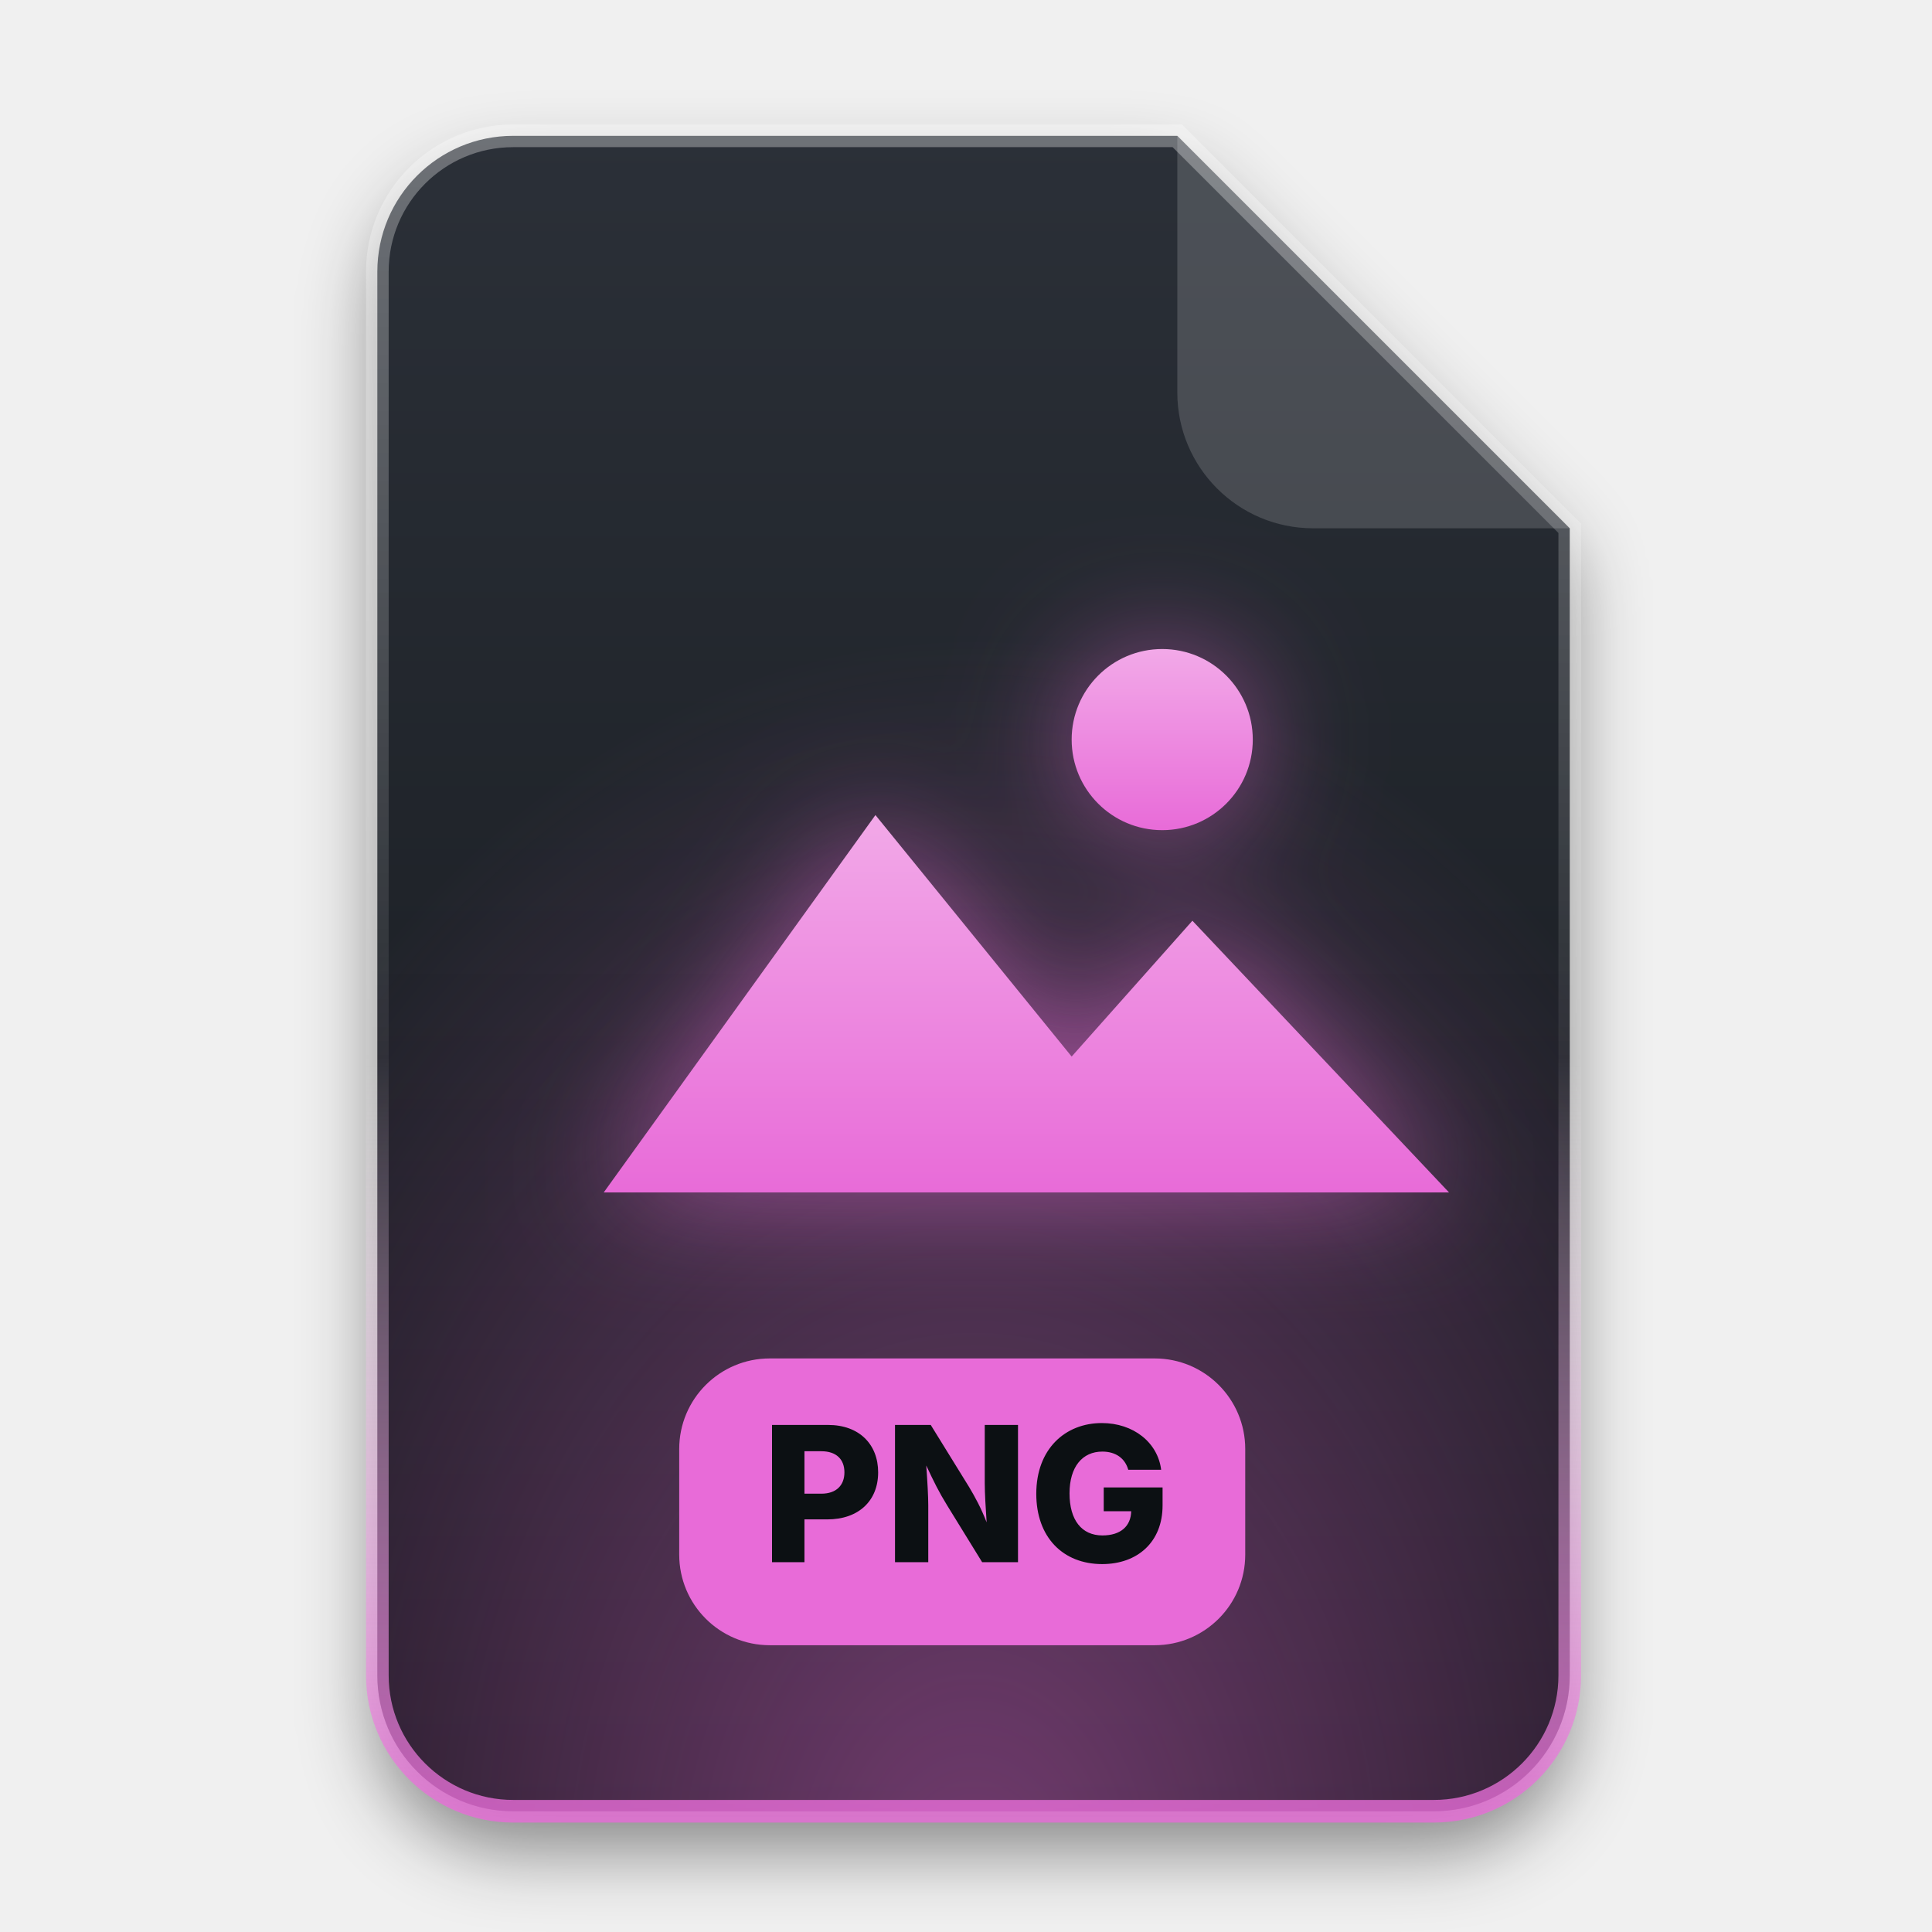
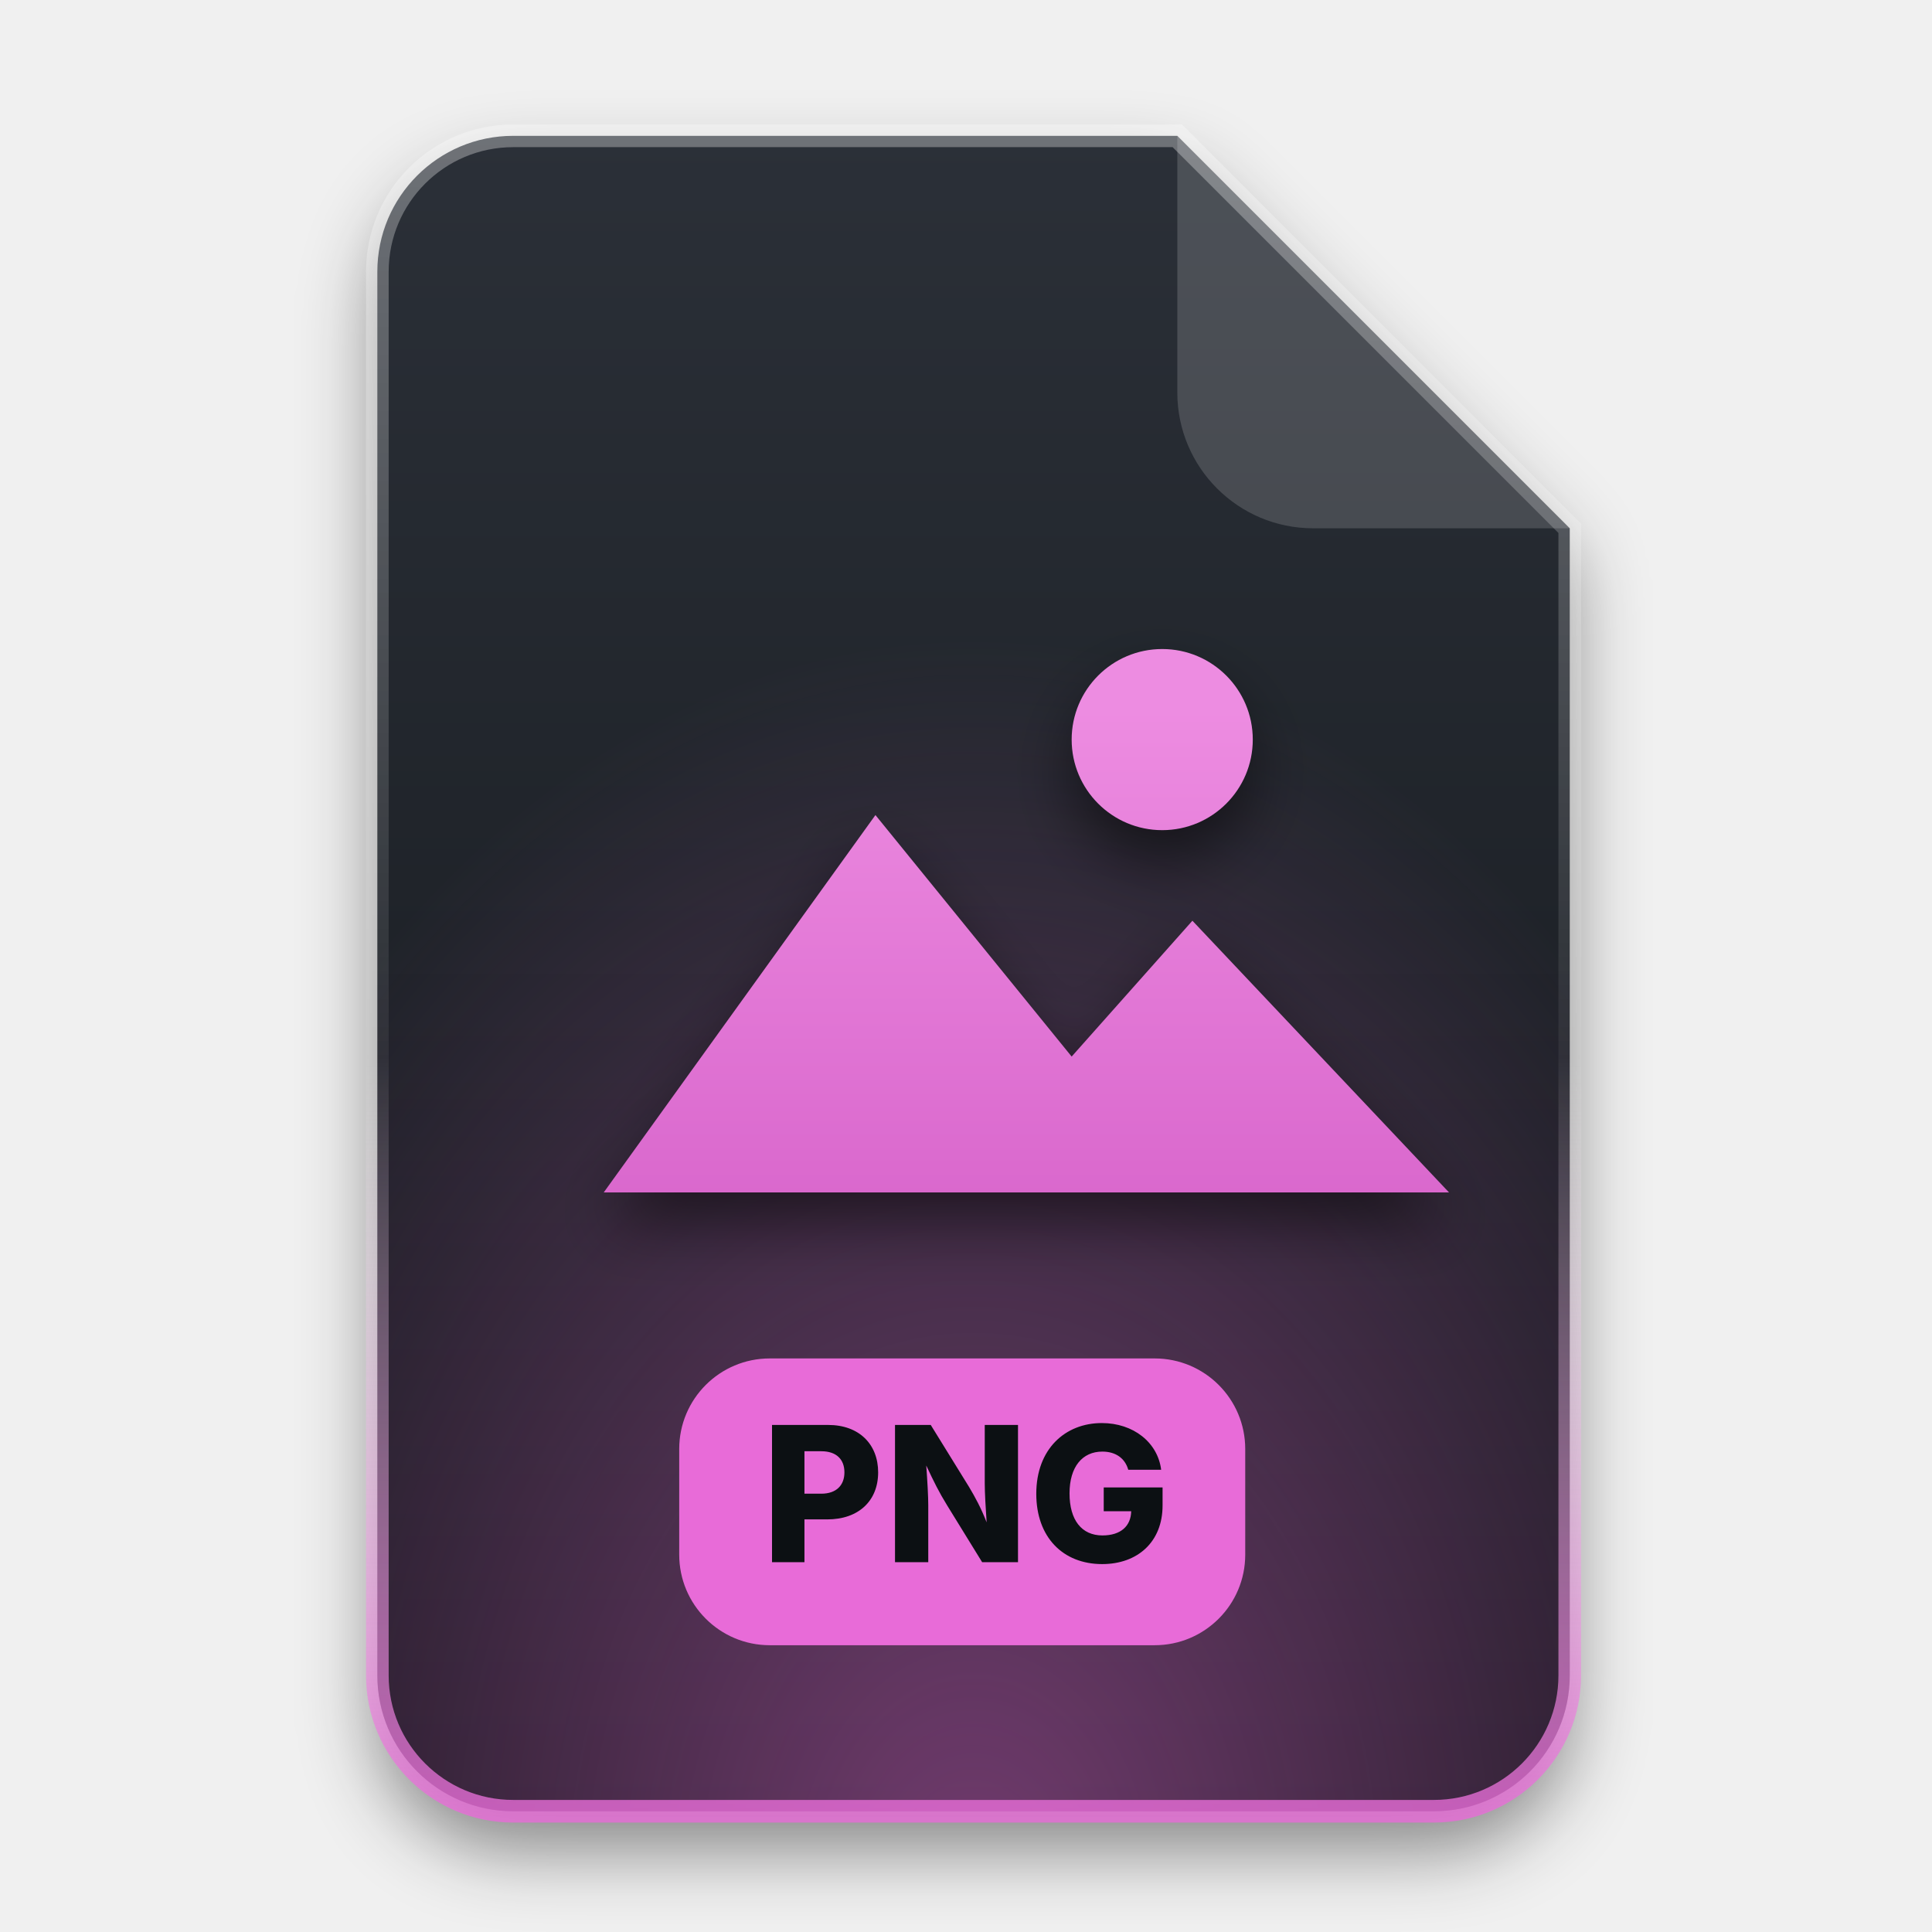
<svg xmlns="http://www.w3.org/2000/svg" viewBox="0 0 256 256" width="256" height="256">
  <defs>
+     <linearGradient id="solid" gradientUnits="userSpaceOnUse" x1="0" y1="100" x2="0" y2="200">
+       <stop offset="0" stop-color="#ED8CE1" />
+       <stop offset="1" stop-color="#CF54C2" />
+     </linearGradient>
+     <filter id="under" x="-30%" y="-30%" width="160%" height="170%">
+       <feGaussianBlur stdDeviation="4" />
+       <feOffset dy="4" />
+     </filter>
    <linearGradient id="smoke" x1="0" y1="0" x2="0" y2="1">
      <stop offset="0" stop-color="#2B3038" />
      <stop offset="1" stop-color="#121519" />
    </linearGradient>
    <linearGradient id="rim" x1="0" y1="0" x2="0" y2="1">
      <stop offset="0" stop-color="#fff" stop-opacity=".32" />
      <stop offset=".55" stop-color="#fff" stop-opacity=".06" />
      <stop offset="1" stop-color="#E86BD8" stop-opacity=".8" />
    </linearGradient>
    <radialGradient id="glow" cx=".5" cy="1.05" r=".75">
      <stop offset="0" stop-color="#E86BD8" stop-opacity=".45" />
      <stop offset="1" stop-color="#E86BD8" stop-opacity="0" />
    </radialGradient>
    <linearGradient id="ink" x1="0" y1="0" x2="0" y2="1">
      <stop offset="0" stop-color="#F2A9E8" />
      <stop offset="1" stop-color="#E86BD8" />
    </linearGradient>
    <filter id="halo" x="-30%" y="-30%" width="160%" height="160%">
      <feGaussianBlur stdDeviation="8" />
    </filter>
    <filter id="drop" x="-20%" y="-20%" width="140%" height="150%">
      <feGaussianBlur stdDeviation="5" />
      <feOffset dy="5" />
    </filter>
  </defs>
  <path d="M68 18h88l52 52v152a18 18 0 0 1-18 18H68a18 18 0 0 1-18-18V36a18 18 0 0 1 18-18z" fill="#000" opacity=".45" filter="url(#drop)" />
  <path d="M68 18h88l52 52v152a18 18 0 0 1-18 18H68a18 18 0 0 1-18-18V36a18 18 0 0 1 18-18z" fill="url(#smoke)" />
  <path d="M68 18h88l52 52v152a18 18 0 0 1-18 18H68a18 18 0 0 1-18-18V36a18 18 0 0 1 18-18z" fill="url(#glow)" />
  <path d="M156 18v34a18 18 0 0 0 18 18h34z" fill="#fff" opacity=".16" />
  <g transform="translate(0 -6)">
-     <g filter="url(#halo)" opacity=".55">
-       <circle fill="#E86BD8" cx="154" cy="104" r="12" />
-       <path fill="#E86BD8" d="M80 164l36-50 26 32 16-18 34 36z" />
+     <g opacity=".5" filter="url(#under)">
+       <circle fill="#000" cx="154" cy="104" r="12" />
+       <path fill="#000" d="M80 164l36-50 26 32 16-18 34 36z" />
    </g>
-     <circle fill="url(#ink)" cx="154" cy="104" r="12" />
-     <path fill="url(#ink)" d="M80 164l36-50 26 32 16-18 34 36z" />
+     <circle fill="url(#solid)" cx="154" cy="104" r="12" />
+     <path fill="url(#solid)" d="M80 164l36-50 26 32 16-18 34 36z" />
  </g>
  <rect x="90" y="180" width="75" height="38" rx="12" fill="#E86BD8" />
  <text x="128" y="207" text-anchor="middle" font-family="Inter, Inter Variable, sans-serif" font-weight="800" font-size="25" fill="#0C1013">PNG</text>
  <path d="M68 18h88l52 52v152a18 18 0 0 1-18 18H68a18 18 0 0 1-18-18V36a18 18 0 0 1 18-18z" fill="none" stroke="url(#rim)" stroke-width="3" />
</svg>
